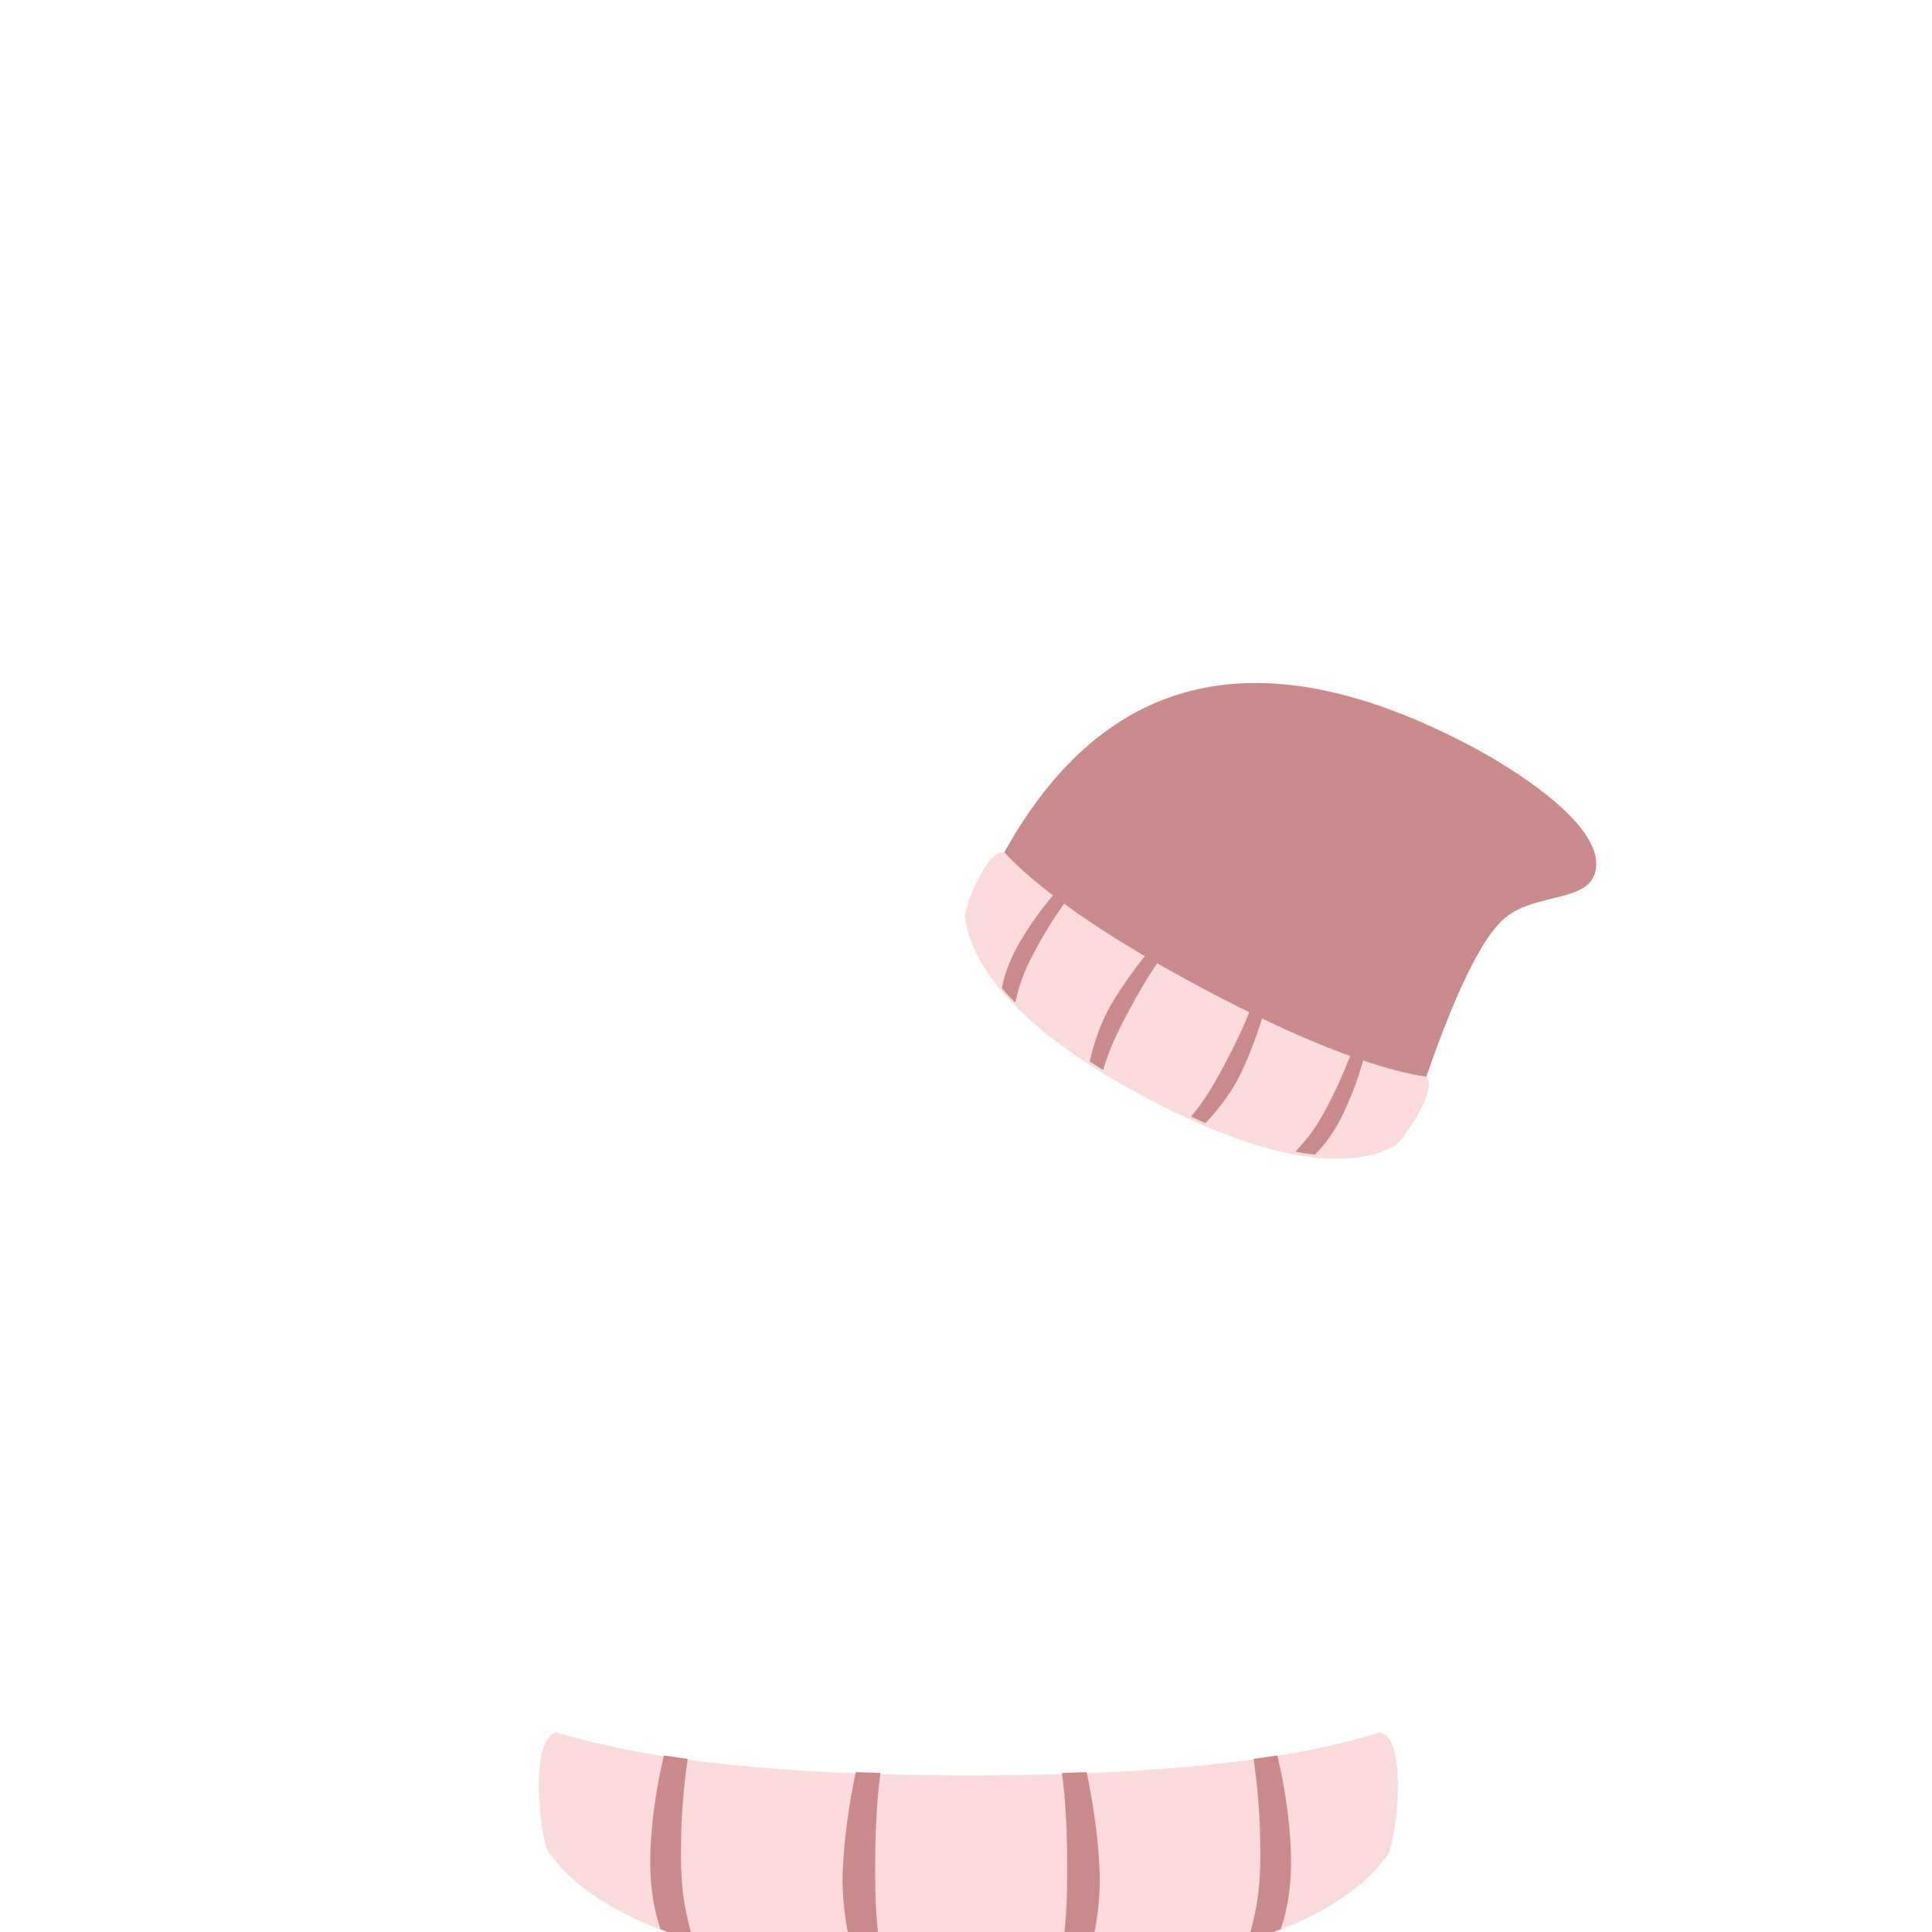
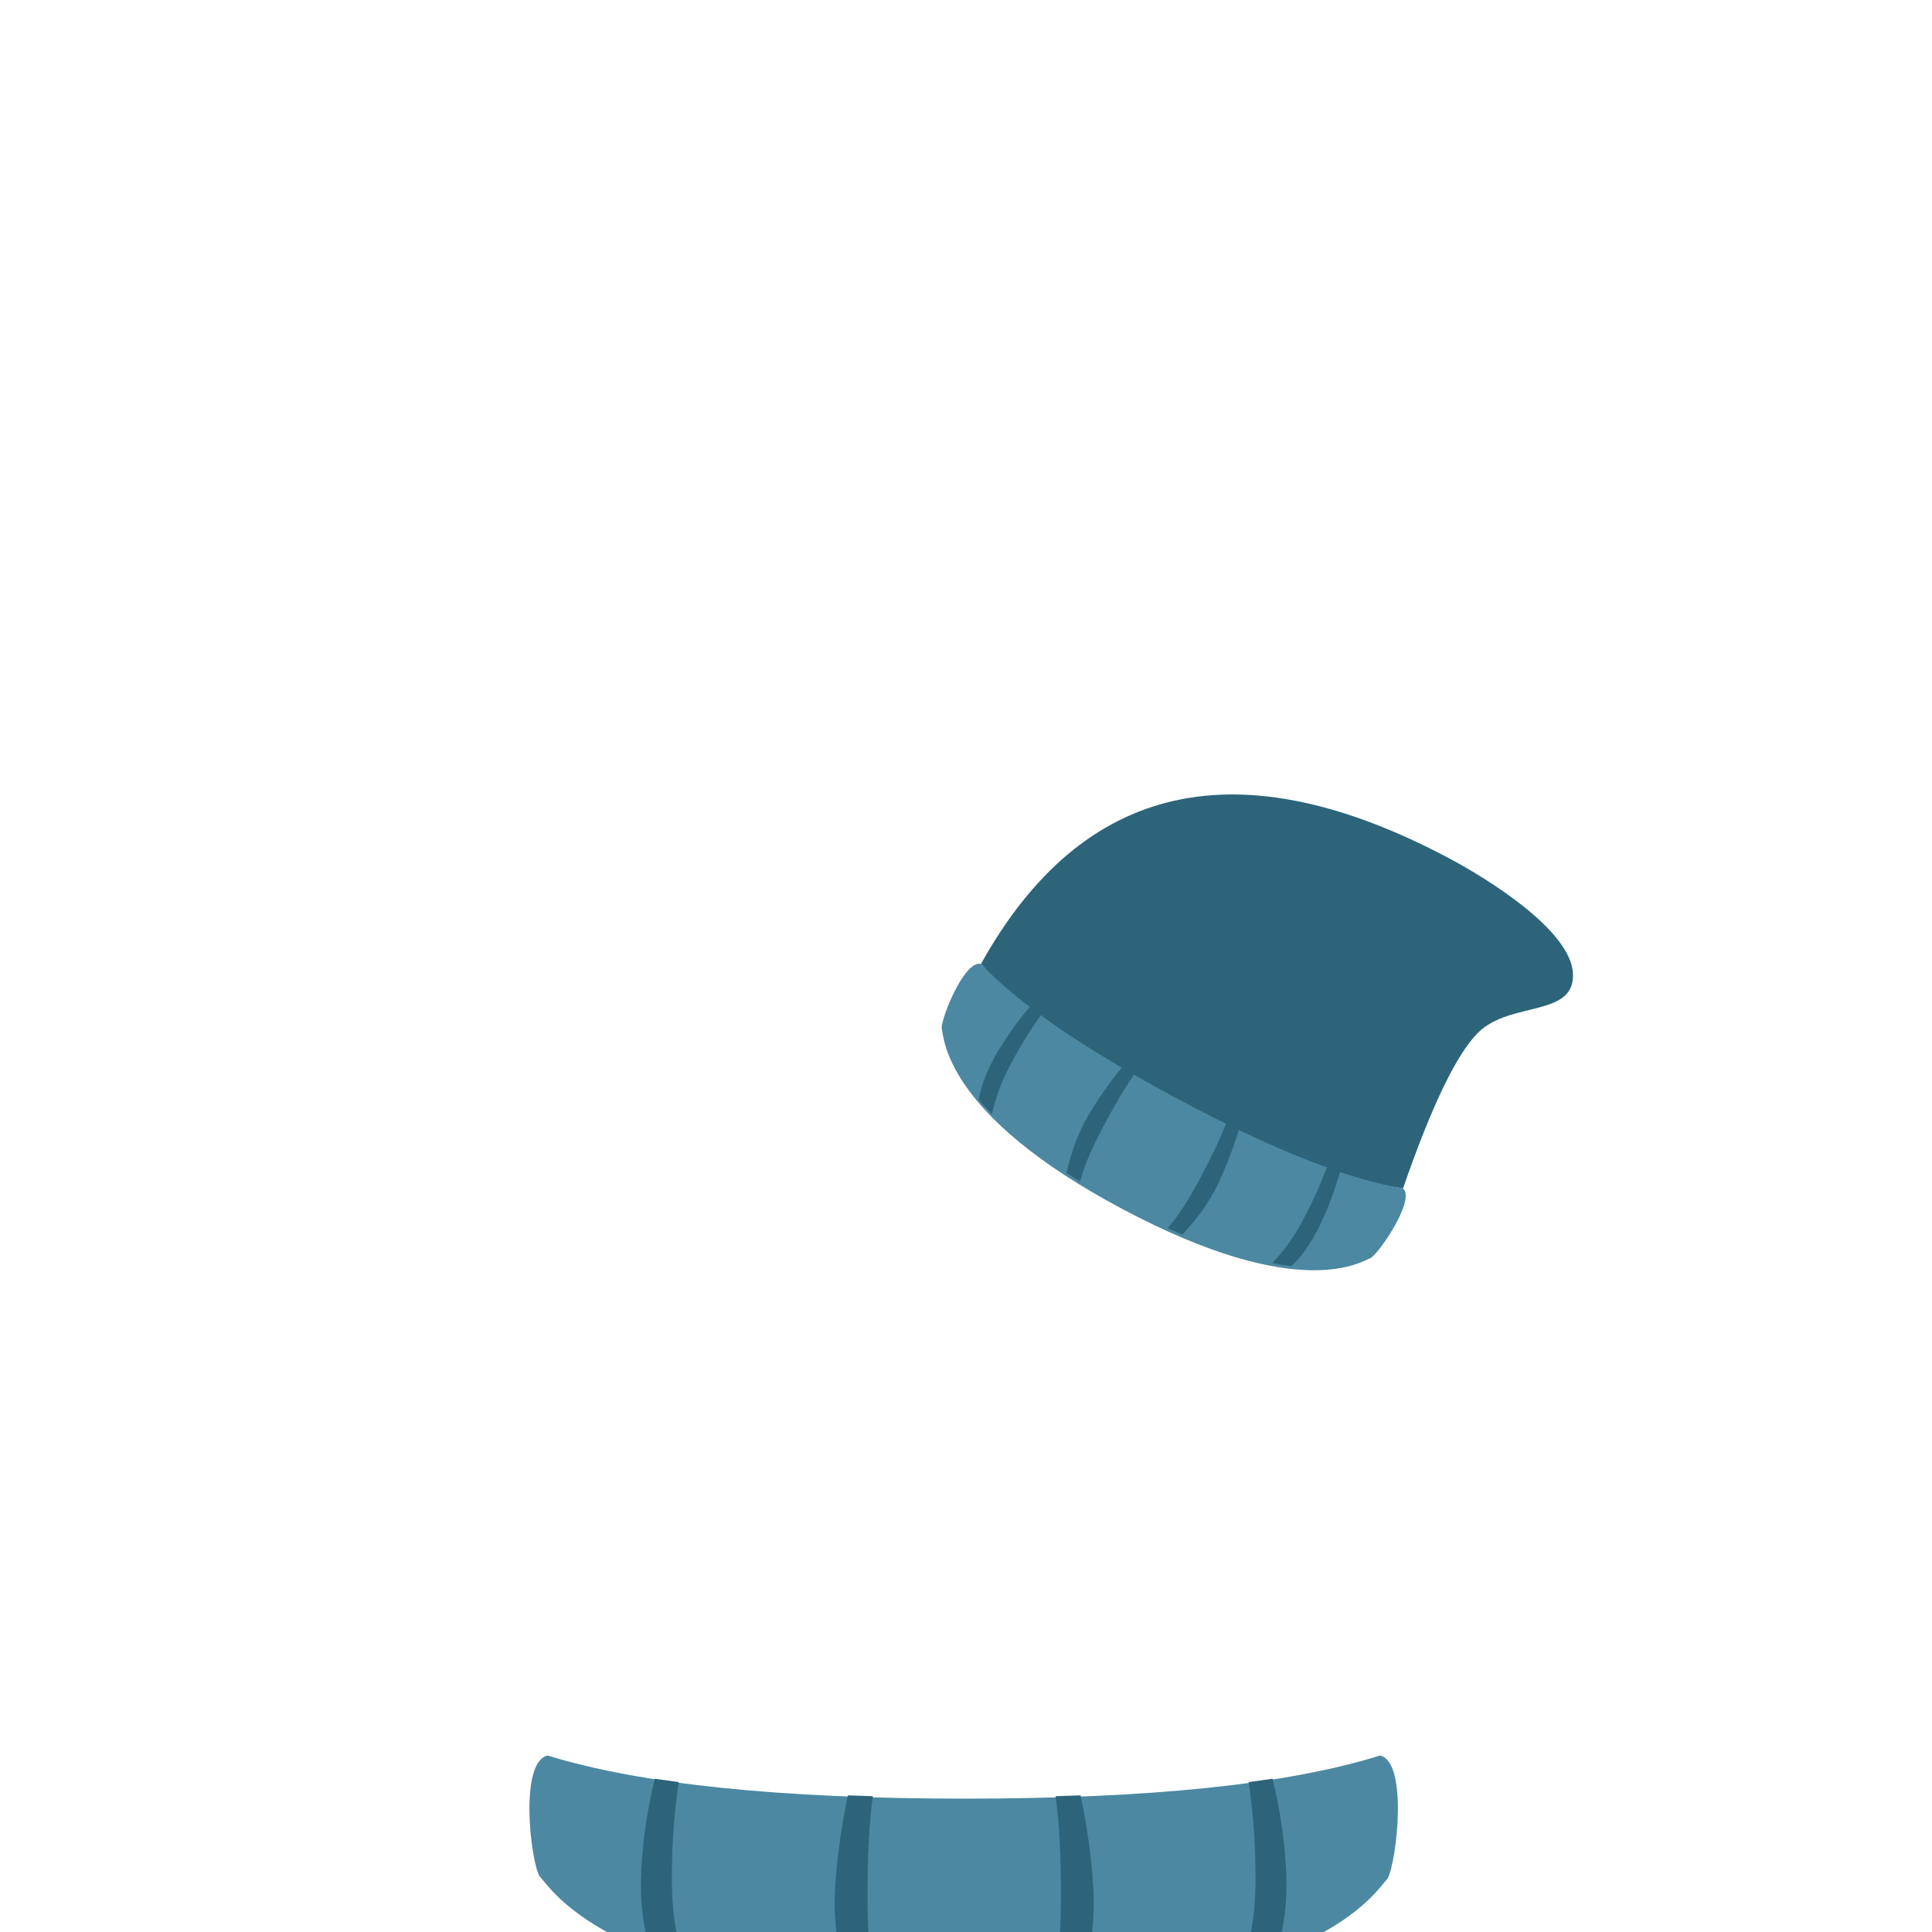
<svg xmlns="http://www.w3.org/2000/svg" width="416px" height="416px" viewBox="0 0 416 416" version="1.1">
-   <g id="Penguin" stroke="none" stroke-width="1" fill="none" fill-rule="evenodd">
-     <g id="Cold" transform="translate(116, 122.9813)">
-       <g id="Scarf" transform="translate(0, 250.0187)">
-         <path d="M181.178,2.84217094e-14 C187.225,1.314 184.758,22.812 182.808,26.479 C180.407,28.871 167.984,52 92.79,52 C17.596,52 4.524,28.351 2.123,25.959 C0.174,22.292 -2.165,1.314 3.882,2.84217094e-14 C23.736,6.191 53.372,9.287 92.79,9.287 C132.208,9.287 161.671,6.191 181.178,2.84217094e-14 Z" id="Base" fill="#FBDBDB" />
-         <g id="Stripes" transform="translate(24, 5)" fill="#C98B8C">
-           <path d="M135.766,37.396 C137.529,32.257 138.249,26.404 137.924,19.837 C137.6,13.27 136.636,6.657 135.032,0 C131.632,0.478 129.931,0.717 129.931,0.717 C130.753,6.653 131.381,12.774 131.381,21.458 C131.381,30.142 130.185,34.51 128.811,39.673 C130.378,39.221 131.624,38.848 132.551,38.554 C133.477,38.26 134.548,37.874 135.766,37.396 Z" id="4th-Stripe" />
-           <path d="M93.813,45.613 C96.095,37.972 97.074,30.868 96.75,24.301 C96.425,17.734 95.501,10.825 93.979,3.575 C90.428,3.699 88.652,3.761 88.652,3.761 C89.474,9.697 89.794,16.651 89.794,25.335 C89.794,34.019 89.171,40.836 87.797,46 C89.054,45.928 89.996,45.872 90.623,45.832 C91.333,45.786 92.397,45.713 93.813,45.613 Z" id="3rd-Stripe" />
-           <path d="M47.441,45.613 C49.723,37.972 50.702,30.868 50.378,24.301 C50.053,17.734 49.129,10.825 47.607,3.575 C44.056,3.699 42.28,3.761 42.28,3.761 C43.102,9.697 43.422,16.651 43.422,25.335 C43.422,34.019 42.799,40.836 41.425,46 C42.682,45.928 43.624,45.872 44.251,45.832 C44.961,45.786 46.025,45.713 47.441,45.613 Z" id="2nd-Stripe" transform="translate(45.9315, 24.7873) scale(-1, 1) translate(-45.9315, -24.7873)" />
-           <path d="M6.955,37.396 C8.718,32.257 9.438,26.404 9.113,19.837 C8.789,13.27 7.825,6.657 6.221,0 C2.821,0.478 1.12,0.717 1.12,0.717 C1.942,6.653 2.57,12.774 2.57,21.458 C2.57,30.142 1.374,34.51 0,39.673 C1.567,39.221 2.813,38.848 3.74,38.554 C4.666,38.26 5.738,37.874 6.955,37.396 Z" id="1st-Stripe" transform="translate(4.5945, 19.8366) scale(-1, 1) translate(-4.5945, -19.8366)" />
+   <g id="Axolotl" stroke="none" stroke-width="1" fill="none" fill-rule="evenodd">
+     <g id="Expressions" transform="translate(110.1781, 283.3091)" />
+     <g id="Cold" transform="translate(114, 146.9813)">
+       <g id="Scarf" transform="translate(0, 231.0187)">
+         <path d="M183.137,0 C189.249,1.314 186.755,22.812 184.785,26.479 C182.358,28.871 169.8,52 93.793,52 C17.786,52 4.573,28.351 2.146,25.959 C0.176,22.292 -2.189,1.314 3.924,0 C23.993,6.191 53.949,9.287 93.793,9.287 C133.637,9.287 163.418,6.191 183.137,0 Z" id="Base" fill="#4C88A1" />
+         <g id="Stripes" transform="translate(24, 5)" fill="#2D647A">
+           <path d="M136.749,37.396 C138.526,32.257 139.251,26.404 138.924,19.837 C138.597,13.27 137.626,6.657 136.011,0 C132.586,0.478 130.873,0.717 130.873,0.717 C131.701,6.653 132.333,12.774 132.333,21.458 C132.333,30.142 131.128,34.51 129.744,39.673 C131.323,39.221 132.578,38.848 133.511,38.554 C134.444,38.26 135.523,37.874 136.749,37.396 Z" id="4th-Stripe" />
+           <path d="M94.493,45.613 C96.792,37.972 97.778,30.868 97.451,24.301 C97.124,17.734 96.193,10.825 94.66,3.575 C91.083,3.699 89.295,3.761 89.295,3.761 C90.122,9.697 90.445,16.651 90.445,25.335 C90.445,34.019 89.817,40.836 88.433,46 C89.7,45.928 90.648,45.872 91.279,45.832 C91.995,45.786 93.066,45.713 94.493,45.613 Z" id="3rd-Stripe" />
+           <path d="M47.785,45.613 C50.084,37.972 51.07,30.868 50.743,24.301 C50.416,17.734 49.486,10.825 47.952,3.575 C44.375,3.699 42.587,3.761 42.587,3.761 C43.414,9.697 43.737,16.651 43.737,25.335 C43.737,34.019 43.109,40.836 41.725,46 C42.992,45.928 43.94,45.872 44.571,45.832 C45.287,45.786 46.358,45.713 47.785,45.613 Z" id="2nd-Stripe" transform="translate(46.2644, 24.7873) scale(-1, 1) translate(-46.2644, -24.7873)" />
+           <path d="M7.005,37.396 C8.782,32.257 9.506,26.404 9.179,19.837 C8.852,13.27 7.881,6.657 6.266,0 C2.841,0.478 1.129,0.717 1.129,0.717 C1.956,6.653 2.589,12.774 2.589,21.458 C2.589,30.142 1.384,34.51 0,39.673 C1.578,39.221 2.834,38.848 3.767,38.554 C4.7,38.26 5.779,37.874 7.005,37.396 Z" id="1st-Stripe" transform="translate(4.6278, 19.8366) scale(-1, 1) translate(-4.6278, -19.8366)" />
        </g>
      </g>
-       <g id="Beanie" transform="translate(158.0276, 71.4274) rotate(28) translate(-158.0276, -71.4274)translate(99.6409, 21.5756)">
-         <path d="M2.254,67.411 C3.094,22.47 29.24,-1.84446769e-14 80.69,-1.84446769e-14 C89.474,-1.84446769e-14 111.049,1.28 115.796,9.438 C120.543,17.596 106.613,20.905 103.712,30.222 C101.778,36.433 102.268,48.829 105.181,67.411 C94.571,71.419 77.41,73.424 53.7,73.424 C29.99,73.424 12.841,71.419 2.254,67.411 Z" id="Path-2" fill="#C98B8C" />
-         <path d="M105.181,67.411 C108.692,68.226 107.26,81.577 106.128,83.854 C104.734,85.34 97.522,99.704 53.868,99.704 C10.215,99.704 2.627,85.017 1.233,83.532 C0.101,81.255 -1.257,68.226 2.254,67.411 C13.78,71.255 30.985,73.178 53.868,73.178 C76.752,73.178 93.857,71.255 105.181,67.411 Z" id="Base" fill="#FBDBDB" />
-         <g id="Stripes" transform="translate(14.2567, 70.2599)" fill="#C98B8C">
+       <g id="Beanie" transform="translate(155.0276, 71.4274) rotate(28) translate(-155.0276, -71.4274)translate(96.6409, 21.5756)">
+         <path d="M2.254,67.411 C3.094,22.47 29.24,-1.84446769e-14 80.69,-1.84446769e-14 C89.474,-1.84446769e-14 111.049,1.28 115.796,9.438 C120.543,17.596 106.613,20.905 103.712,30.222 C101.778,36.433 102.268,48.829 105.181,67.411 C94.571,71.419 77.41,73.424 53.7,73.424 C29.99,73.424 12.841,71.419 2.254,67.411 Z" id="Path-2" fill="#2D647A" />
+         <path d="M105.181,67.411 C108.692,68.226 107.26,81.577 106.128,83.854 C104.734,85.34 97.522,99.704 53.868,99.704 C10.215,99.704 2.627,85.017 1.233,83.532 C0.101,81.255 -1.257,68.226 2.254,67.411 C13.78,71.255 30.985,73.178 53.868,73.178 C76.752,73.178 93.857,71.255 105.181,67.411 Z" id="Base" fill="#4C88A1" />
+         <g id="Stripes" transform="translate(14.2567, 70.2599)" fill="#2D647A">
          <path d="M77.61,23.165 C78.618,19.981 79.029,16.355 78.844,12.287 C78.658,8.22 78.107,4.124 77.191,3.96084674e-15 C75.247,0.296 74.275,0.444 74.275,0.444 C74.744,4.121 75.103,7.912 75.103,13.292 C75.103,18.671 74.42,21.376 73.634,24.575 C74.53,24.295 75.242,24.064 75.772,23.882 C76.301,23.699 76.914,23.46 77.61,23.165 Z" id="4th-Stripe" />
          <path d="M53.628,28.254 C54.932,23.521 55.492,19.121 55.306,15.053 C55.121,10.985 54.593,6.705 53.723,2.214 C51.693,2.291 50.678,2.33 50.678,2.33 C51.147,6.007 51.33,10.314 51.33,15.693 C51.33,21.073 50.974,25.295 50.188,28.494 C50.907,28.449 51.446,28.414 51.804,28.39 C52.21,28.361 52.818,28.316 53.628,28.254 Z" id="3rd-Stripe" />
          <path d="M27.119,28.254 C28.424,23.521 28.984,19.121 28.798,15.053 C28.613,10.985 28.085,6.705 27.214,2.214 C25.184,2.291 24.169,2.33 24.169,2.33 C24.639,6.007 24.822,10.314 24.822,15.693 C24.822,21.073 24.466,25.295 23.68,28.494 C24.399,28.449 24.938,28.414 25.296,28.39 C25.702,28.361 26.31,28.316 27.119,28.254 Z" id="2nd-Stripe" transform="translate(26.2565, 15.3541) scale(-1, 1) translate(-26.2565, -15.3541)" />
          <path d="M3.976,23.165 C4.984,19.981 5.395,16.355 5.21,12.287 C5.024,8.22 4.473,4.124 3.556,-4.29191171e-15 C1.612,0.296 0.641,0.444 0.641,0.444 C1.11,4.121 1.469,7.912 1.469,13.292 C1.469,18.671 0.785,21.376 -1.26818445e-14,24.575 C0.896,24.295 1.608,24.064 2.138,23.882 C2.667,23.699 3.28,23.46 3.976,23.165 Z" id="1st-Stripe" transform="translate(2.6264, 12.2874) scale(-1, 1) translate(-2.6264, -12.2874)" />
        </g>
      </g>
    </g>
  </g>
</svg>
